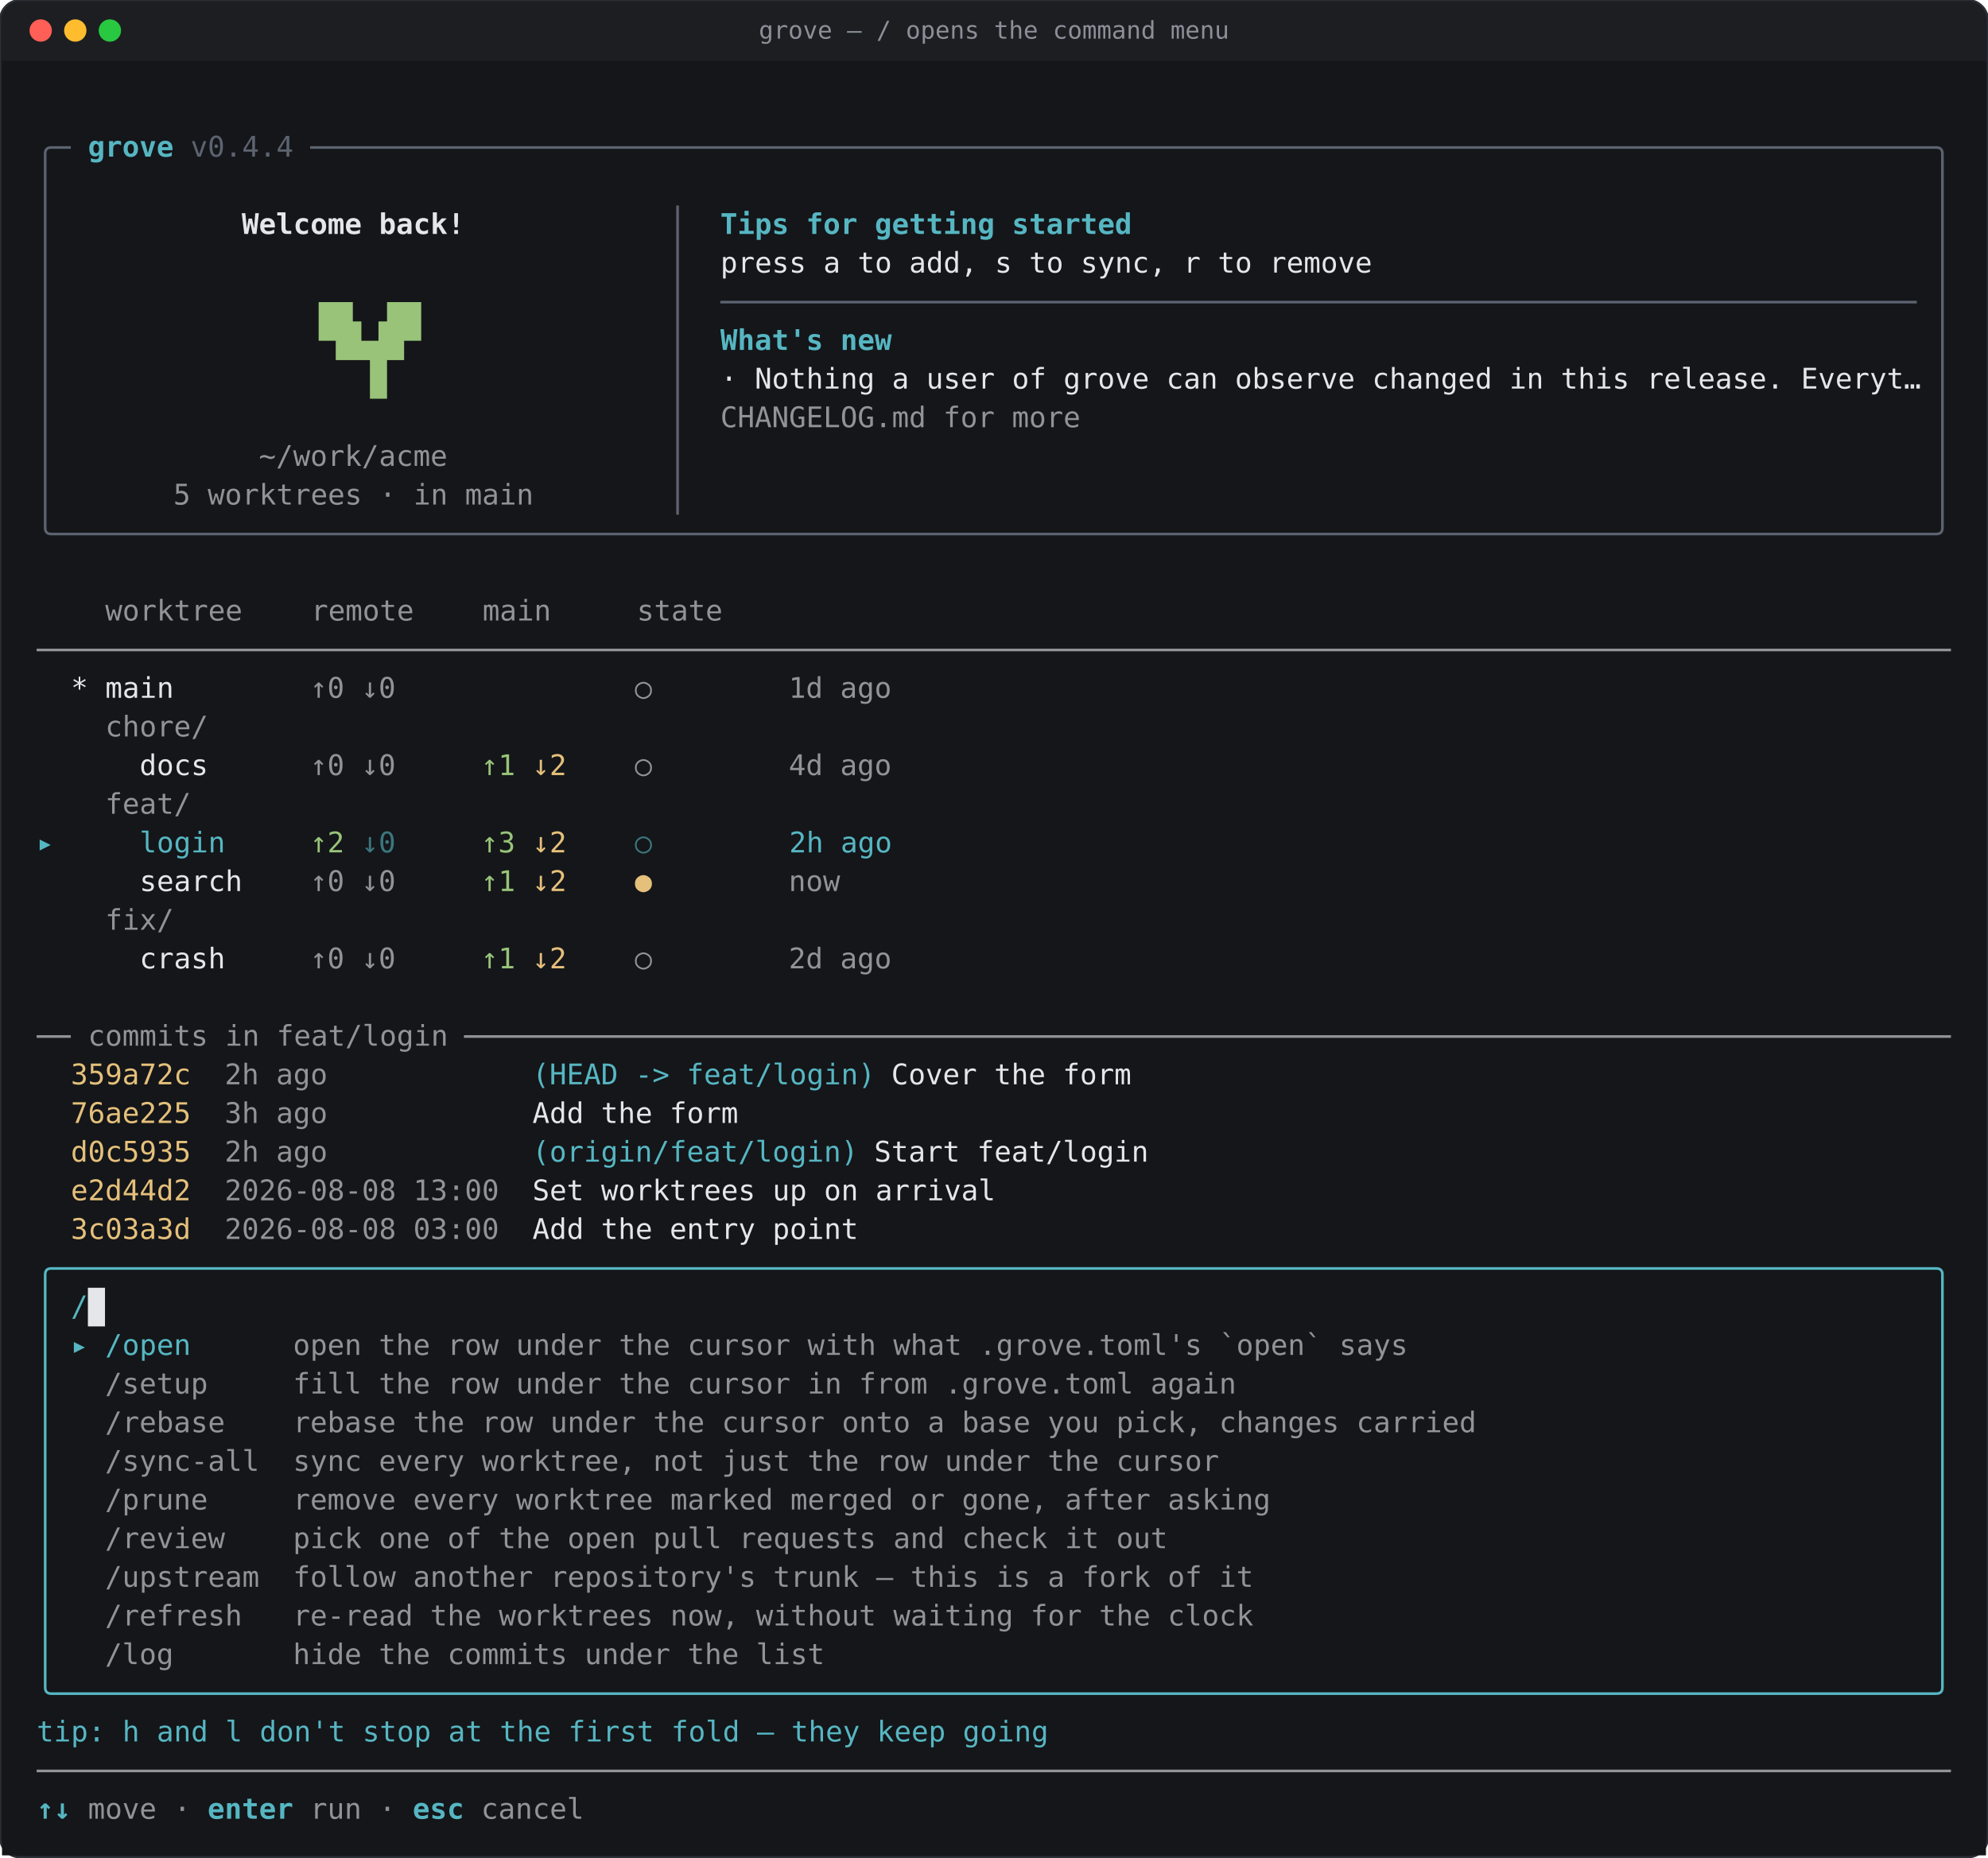
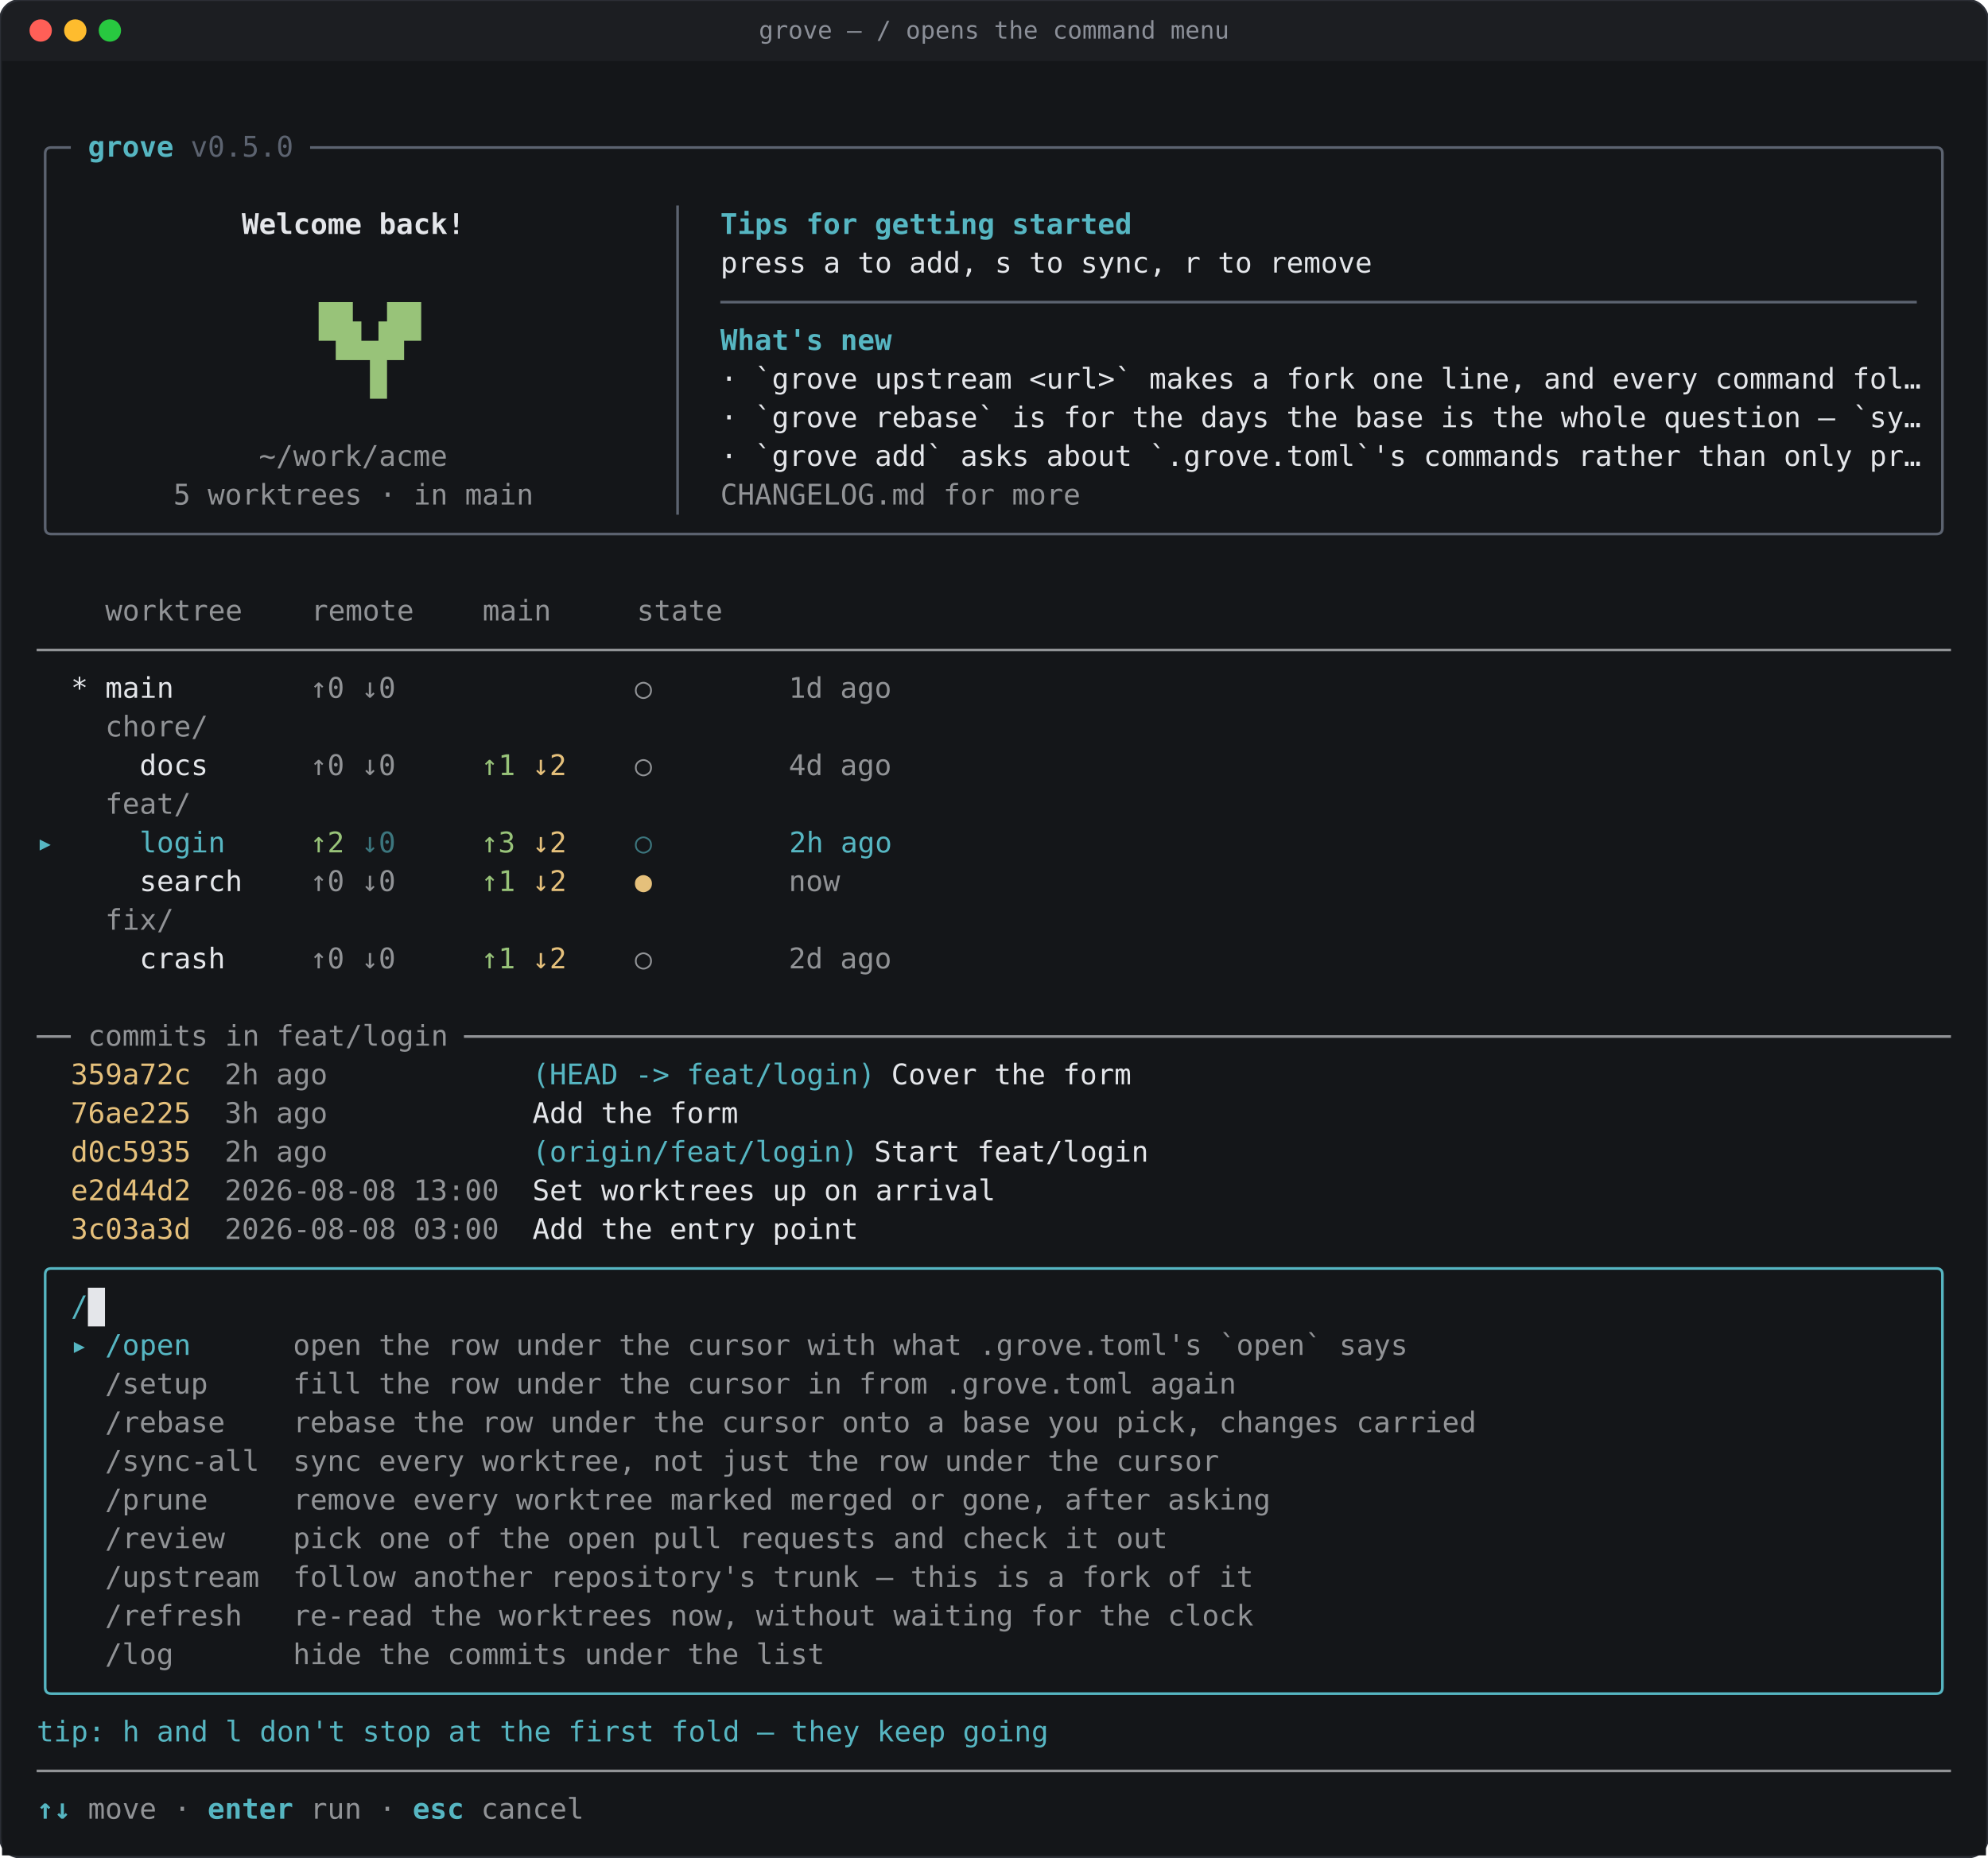
<svg xmlns="http://www.w3.org/2000/svg" width="977" height="913" viewBox="0 0 977 913" font-family="ui-monospace, SFMono-Regular, Menlo, Consolas, 'DejaVu Sans Mono', monospace" font-size="14">
  <rect width="977" height="913" rx="10" fill="#1c1e22" stroke="#2c2f36" />
  <rect x="1" y="30" width="975" height="882" fill="#141619" />
  <circle cx="20" cy="15" r="5.5" fill="#ff5f57" />
  <circle cx="37" cy="15" r="5.5" fill="#febc2e" />
  <circle cx="54" cy="15" r="5.5" fill="#28c840" />
  <text x="488.5" y="19" fill="#8b8f98" font-size="12" text-anchor="middle">grove — / opens the command menu</text>
  <rect x="43.2" y="633.0" width="8.4" height="19" fill="#e4e6ea" />
  <path fill="#98c379" opacity="1" d="M156.60 148.50h4.20v9.50h-4.20zM160.80 148.50h8.40v9.50h-8.40zM169.20 148.50h4.20v9.50h-4.20zM190.20 148.50h4.20v9.50h-4.20zM194.40 148.50h8.40v9.50h-8.40zM202.80 148.50h4.20v9.50h-4.20zM156.60 158.00h4.20v9.50h-4.20zM160.80 158.00h4.20v9.50h-4.20zM165.00 158.00h4.20v9.50h-4.20zM165.00 167.50h4.20v9.50h-4.20zM169.20 158.00h8.40v19.00h-8.40zM177.60 167.50h8.40v9.50h-8.40zM186.00 158.00h8.40v19.00h-8.40zM194.40 158.00h4.20v9.50h-4.20zM198.60 158.00h4.20v9.50h-4.20zM194.40 167.50h4.20v9.50h-4.20zM202.80 158.00h4.20v9.50h-4.20zM181.80 177.00h4.20v19.00h-4.20zM186.00 177.00h4.20v19.00h-4.20z" />
  <path fill="none" stroke="#5c6370" stroke-width="1.3" opacity="1" d="M22.20 82.00V75.50Q22.20 72.50 25.20 72.50H26.40M26.40 72.50H34.80M152.40 72.50H950.40M954.60 82.00V75.50Q954.60 72.50 951.60 72.50H950.40M22.20 82.00V101.00M954.60 82.00V101.00M22.20 101.00V120.00M333.00 101.00V120.00M954.60 101.00V120.00M22.20 120.00V139.00M333.00 120.00V139.00M954.60 120.00V139.00M22.20 139.00V158.00M333.00 139.00V158.00M354.00 148.50H942.00M954.60 139.00V158.00M22.20 158.00V177.00M333.00 158.00V177.00M954.60 158.00V177.00M22.20 177.00V196.00M333.00 177.00V196.00M954.60 177.00V196.00M22.20 196.00V215.00M333.00 196.00V215.00M954.60 196.00V215.00M22.20 215.00V234.00M333.00 215.00V234.00M954.60 215.00V234.00M22.20 234.00V253.00M333.00 234.00V253.00M954.60 234.00V253.00M22.20 253.00V259.50Q22.20 262.50 25.20 262.50H26.40M26.40 262.50H950.40M954.60 253.00V259.50Q954.60 262.50 951.60 262.50H950.40" />
  <path fill="none" stroke="#e4e6ea" stroke-width="1.3" opacity="0.6" d="M18.00 319.50H958.80M18.00 509.50H34.80M228.00 509.50H958.80M18.00 870.50H958.80" />
  <path fill="none" stroke="#56b6c2" stroke-width="1.3" opacity="1" d="M22.20 633.00V626.50Q22.20 623.50 25.20 623.50H26.40M26.40 623.50H950.40M954.60 633.00V626.50Q954.60 623.50 951.60 623.50H950.40M22.20 633.00V652.00M954.60 633.00V652.00M22.20 652.00V671.00M954.60 652.00V671.00M22.20 671.00V690.00M954.60 671.00V690.00M22.20 690.00V709.00M954.60 690.00V709.00M22.20 709.00V728.00M954.60 709.00V728.00M22.20 728.00V747.00M954.60 728.00V747.00M22.20 747.00V766.00M954.60 747.00V766.00M22.20 766.00V785.00M954.60 766.00V785.00M22.20 785.00V804.00M954.60 785.00V804.00M22.20 804.00V823.00M954.60 804.00V823.00M22.20 823.00V829.50Q22.20 832.50 25.20 832.50H26.40M26.40 832.50H950.40M954.60 823.00V829.50Q954.60 832.50 951.60 832.50H950.40" />
  <text x="43.2" y="77.0" fill="#56b6c2" font-weight="600" textLength="42.0" lengthAdjust="spacingAndGlyphs" xml:space="preserve">grove</text>
-   <text x="85.2" y="77.0" fill="#5c6370" textLength="67.2" lengthAdjust="spacingAndGlyphs" xml:space="preserve"> v0.4.4 </text>
+   <text x="85.2" y="77.0" fill="#5c6370" textLength="67.2" lengthAdjust="spacingAndGlyphs" xml:space="preserve"> v0.5.0 </text>
  <text x="118.8" y="115.0" fill="#e4e6ea" font-weight="600" textLength="109.2" lengthAdjust="spacingAndGlyphs" xml:space="preserve">Welcome back!</text>
  <text x="354.0" y="115.0" fill="#56b6c2" font-weight="600" textLength="201.6" lengthAdjust="spacingAndGlyphs" xml:space="preserve">Tips for getting started</text>
  <text x="337.2" y="134.0" fill="#e4e6ea" textLength="613.2" lengthAdjust="spacingAndGlyphs" xml:space="preserve">  press a to add, s to sync, r to remove                                 </text>
  <text x="354.0" y="172.0" fill="#56b6c2" font-weight="600" textLength="84.0" lengthAdjust="spacingAndGlyphs" xml:space="preserve">What's new</text>
-   <text x="337.2" y="191.0" fill="#e4e6ea" textLength="613.2" lengthAdjust="spacingAndGlyphs" xml:space="preserve">  · Nothing a user of grove can observe changed in this release. Everyt… </text>
-   <text x="354.0" y="210.0" fill="#e4e6ea" opacity="0.6" textLength="176.4" lengthAdjust="spacingAndGlyphs" xml:space="preserve">CHANGELOG.md for more</text>
+   <text x="337.2" y="191.0" fill="#e4e6ea" textLength="613.2" lengthAdjust="spacingAndGlyphs" xml:space="preserve">  · `grove upstream &lt;url&gt;` makes a fork one line, and every command fol… </text>
+   <text x="337.2" y="210.0" fill="#e4e6ea" textLength="613.2" lengthAdjust="spacingAndGlyphs" xml:space="preserve">  · `grove rebase` is for the days the base is the whole question — `sy… </text>
  <text x="127.2" y="229.0" fill="#e4e6ea" opacity="0.6" textLength="92.4" lengthAdjust="spacingAndGlyphs" xml:space="preserve">~/work/acme</text>
+   <text x="337.2" y="229.0" fill="#e4e6ea" textLength="613.2" lengthAdjust="spacingAndGlyphs" xml:space="preserve">  · `grove add` asks about `.grove.toml`'s commands rather than only pr… </text>
  <text x="85.2" y="248.0" fill="#e4e6ea" opacity="0.6" textLength="176.4" lengthAdjust="spacingAndGlyphs" xml:space="preserve">5 worktrees · in main</text>
+   <text x="354.0" y="248.0" fill="#e4e6ea" opacity="0.6" textLength="176.4" lengthAdjust="spacingAndGlyphs" xml:space="preserve">CHANGELOG.md for more</text>
  <text x="18.0" y="305.0" fill="#e4e6ea" opacity="0.6" textLength="336.0" lengthAdjust="spacingAndGlyphs" xml:space="preserve">    worktree    remote    main     state</text>
  <text x="18.0" y="343.0" fill="#e4e6ea" textLength="134.4" lengthAdjust="spacingAndGlyphs" xml:space="preserve">  * main        </text>
  <text x="152.4" y="343.0" fill="#e4e6ea" opacity="0.6" textLength="16.8" lengthAdjust="spacingAndGlyphs" xml:space="preserve">↑0</text>
  <text x="177.6" y="343.0" fill="#e4e6ea" opacity="0.6" textLength="16.8" lengthAdjust="spacingAndGlyphs" xml:space="preserve">↓0</text>
  <text x="312.0" y="343.0" fill="#e4e6ea" opacity="0.6" textLength="8.4" lengthAdjust="spacingAndGlyphs" xml:space="preserve">○</text>
  <text x="387.6" y="343.0" fill="#e4e6ea" opacity="0.6" textLength="50.4" lengthAdjust="spacingAndGlyphs" xml:space="preserve">1d ago</text>
  <text x="18.0" y="362.0" fill="#e4e6ea" opacity="0.6" textLength="84.0" lengthAdjust="spacingAndGlyphs" xml:space="preserve">    chore/</text>
  <text x="18.0" y="381.0" fill="#e4e6ea" textLength="134.4" lengthAdjust="spacingAndGlyphs" xml:space="preserve">      docs      </text>
  <text x="152.4" y="381.0" fill="#e4e6ea" opacity="0.6" textLength="16.8" lengthAdjust="spacingAndGlyphs" xml:space="preserve">↑0</text>
  <text x="177.6" y="381.0" fill="#e4e6ea" opacity="0.6" textLength="16.8" lengthAdjust="spacingAndGlyphs" xml:space="preserve">↓0</text>
  <text x="236.4" y="381.0" fill="#98c379" textLength="16.8" lengthAdjust="spacingAndGlyphs" xml:space="preserve">↑1</text>
  <text x="261.6" y="381.0" fill="#e5c07b" textLength="16.8" lengthAdjust="spacingAndGlyphs" xml:space="preserve">↓2</text>
  <text x="312.0" y="381.0" fill="#e4e6ea" opacity="0.6" textLength="8.4" lengthAdjust="spacingAndGlyphs" xml:space="preserve">○</text>
  <text x="387.6" y="381.0" fill="#e4e6ea" opacity="0.6" textLength="50.4" lengthAdjust="spacingAndGlyphs" xml:space="preserve">4d ago</text>
  <text x="18.0" y="400.0" fill="#e4e6ea" opacity="0.6" textLength="75.6" lengthAdjust="spacingAndGlyphs" xml:space="preserve">    feat/</text>
  <text x="18.0" y="419.0" fill="#56b6c2" textLength="134.4" lengthAdjust="spacingAndGlyphs" xml:space="preserve">▸     login     </text>
  <text x="152.4" y="419.0" fill="#98c379" textLength="16.8" lengthAdjust="spacingAndGlyphs" xml:space="preserve">↑2</text>
  <text x="177.6" y="419.0" fill="#56b6c2" opacity="0.6" textLength="16.8" lengthAdjust="spacingAndGlyphs" xml:space="preserve">↓0</text>
  <text x="236.4" y="419.0" fill="#98c379" textLength="16.8" lengthAdjust="spacingAndGlyphs" xml:space="preserve">↑3</text>
  <text x="261.6" y="419.0" fill="#e5c07b" textLength="16.8" lengthAdjust="spacingAndGlyphs" xml:space="preserve">↓2</text>
  <text x="312.0" y="419.0" fill="#56b6c2" opacity="0.6" textLength="8.4" lengthAdjust="spacingAndGlyphs" xml:space="preserve">○</text>
  <text x="320.4" y="419.0" fill="#56b6c2" textLength="117.6" lengthAdjust="spacingAndGlyphs" xml:space="preserve">        2h ago</text>
  <text x="18.0" y="438.0" fill="#e4e6ea" textLength="134.4" lengthAdjust="spacingAndGlyphs" xml:space="preserve">      search    </text>
  <text x="152.4" y="438.0" fill="#e4e6ea" opacity="0.6" textLength="16.8" lengthAdjust="spacingAndGlyphs" xml:space="preserve">↑0</text>
  <text x="177.6" y="438.0" fill="#e4e6ea" opacity="0.6" textLength="16.8" lengthAdjust="spacingAndGlyphs" xml:space="preserve">↓0</text>
  <text x="236.4" y="438.0" fill="#98c379" textLength="16.8" lengthAdjust="spacingAndGlyphs" xml:space="preserve">↑1</text>
  <text x="261.6" y="438.0" fill="#e5c07b" textLength="16.8" lengthAdjust="spacingAndGlyphs" xml:space="preserve">↓2</text>
  <text x="312.0" y="438.0" fill="#e5c07b" textLength="8.4" lengthAdjust="spacingAndGlyphs" xml:space="preserve">●</text>
  <text x="387.6" y="438.0" fill="#e4e6ea" opacity="0.6" textLength="50.4" lengthAdjust="spacingAndGlyphs" xml:space="preserve">now   </text>
  <text x="18.0" y="457.0" fill="#e4e6ea" opacity="0.6" textLength="67.2" lengthAdjust="spacingAndGlyphs" xml:space="preserve">    fix/</text>
  <text x="18.0" y="476.0" fill="#e4e6ea" textLength="134.4" lengthAdjust="spacingAndGlyphs" xml:space="preserve">      crash     </text>
  <text x="152.4" y="476.0" fill="#e4e6ea" opacity="0.6" textLength="16.8" lengthAdjust="spacingAndGlyphs" xml:space="preserve">↑0</text>
  <text x="177.6" y="476.0" fill="#e4e6ea" opacity="0.6" textLength="16.8" lengthAdjust="spacingAndGlyphs" xml:space="preserve">↓0</text>
  <text x="236.4" y="476.0" fill="#98c379" textLength="16.8" lengthAdjust="spacingAndGlyphs" xml:space="preserve">↑1</text>
  <text x="261.6" y="476.0" fill="#e5c07b" textLength="16.8" lengthAdjust="spacingAndGlyphs" xml:space="preserve">↓2</text>
  <text x="312.0" y="476.0" fill="#e4e6ea" opacity="0.6" textLength="8.4" lengthAdjust="spacingAndGlyphs" xml:space="preserve">○</text>
  <text x="387.6" y="476.0" fill="#e4e6ea" opacity="0.6" textLength="50.4" lengthAdjust="spacingAndGlyphs" xml:space="preserve">2d ago</text>
  <text x="34.8" y="514.0" fill="#e4e6ea" opacity="0.6" textLength="193.2" lengthAdjust="spacingAndGlyphs" xml:space="preserve"> commits in feat/login </text>
  <text x="34.8" y="533.0" fill="#e5c07b" textLength="58.8" lengthAdjust="spacingAndGlyphs" xml:space="preserve">359a72c</text>
  <text x="110.4" y="533.0" fill="#e4e6ea" opacity="0.6" textLength="134.4" lengthAdjust="spacingAndGlyphs" xml:space="preserve">2h ago          </text>
  <text x="261.6" y="533.0" fill="#56b6c2" textLength="176.4" lengthAdjust="spacingAndGlyphs" xml:space="preserve">(HEAD -&gt; feat/login) </text>
  <text x="438.0" y="533.0" fill="#e4e6ea" textLength="117.6" lengthAdjust="spacingAndGlyphs" xml:space="preserve">Cover the form</text>
  <text x="34.8" y="552.0" fill="#e5c07b" textLength="58.8" lengthAdjust="spacingAndGlyphs" xml:space="preserve">76ae225</text>
  <text x="110.4" y="552.0" fill="#e4e6ea" opacity="0.6" textLength="134.4" lengthAdjust="spacingAndGlyphs" xml:space="preserve">3h ago          </text>
  <text x="244.8" y="552.0" fill="#e4e6ea" textLength="117.6" lengthAdjust="spacingAndGlyphs" xml:space="preserve">  Add the form</text>
  <text x="34.8" y="571.0" fill="#e5c07b" textLength="58.8" lengthAdjust="spacingAndGlyphs" xml:space="preserve">d0c5935</text>
  <text x="110.4" y="571.0" fill="#e4e6ea" opacity="0.6" textLength="134.4" lengthAdjust="spacingAndGlyphs" xml:space="preserve">2h ago          </text>
  <text x="261.6" y="571.0" fill="#56b6c2" textLength="168.0" lengthAdjust="spacingAndGlyphs" xml:space="preserve">(origin/feat/login) </text>
  <text x="429.6" y="571.0" fill="#e4e6ea" textLength="134.4" lengthAdjust="spacingAndGlyphs" xml:space="preserve">Start feat/login</text>
  <text x="34.8" y="590.0" fill="#e5c07b" textLength="58.8" lengthAdjust="spacingAndGlyphs" xml:space="preserve">e2d44d2</text>
  <text x="110.4" y="590.0" fill="#e4e6ea" opacity="0.6" textLength="134.4" lengthAdjust="spacingAndGlyphs" xml:space="preserve">2026-08-08 13:00</text>
  <text x="244.8" y="590.0" fill="#e4e6ea" textLength="243.6" lengthAdjust="spacingAndGlyphs" xml:space="preserve">  Set worktrees up on arrival</text>
  <text x="34.8" y="609.0" fill="#e5c07b" textLength="58.8" lengthAdjust="spacingAndGlyphs" xml:space="preserve">3c03a3d</text>
  <text x="110.4" y="609.0" fill="#e4e6ea" opacity="0.6" textLength="134.4" lengthAdjust="spacingAndGlyphs" xml:space="preserve">2026-08-08 03:00</text>
  <text x="244.8" y="609.0" fill="#e4e6ea" textLength="176.4" lengthAdjust="spacingAndGlyphs" xml:space="preserve">  Add the entry point</text>
  <text x="34.8" y="647.0" fill="#56b6c2" textLength="8.4" lengthAdjust="spacingAndGlyphs" xml:space="preserve">/</text>
  <text x="34.8" y="666.0" fill="#56b6c2" textLength="92.4" lengthAdjust="spacingAndGlyphs" xml:space="preserve">▸ /open    </text>
  <text x="144.0" y="666.0" fill="#e4e6ea" opacity="0.6" textLength="546.0" lengthAdjust="spacingAndGlyphs" xml:space="preserve">open the row under the cursor with what .grove.toml's `open` says</text>
  <text x="51.6" y="685.0" fill="#e4e6ea" opacity="0.6" textLength="75.6" lengthAdjust="spacingAndGlyphs" xml:space="preserve">/setup   </text>
  <text x="144.0" y="685.0" fill="#e4e6ea" opacity="0.6" textLength="462.0" lengthAdjust="spacingAndGlyphs" xml:space="preserve">fill the row under the cursor in from .grove.toml again</text>
  <text x="51.6" y="704.0" fill="#e4e6ea" opacity="0.6" textLength="75.6" lengthAdjust="spacingAndGlyphs" xml:space="preserve">/rebase  </text>
  <text x="144.0" y="704.0" fill="#e4e6ea" opacity="0.6" textLength="579.6" lengthAdjust="spacingAndGlyphs" xml:space="preserve">rebase the row under the cursor onto a base you pick, changes carried</text>
  <text x="51.6" y="723.0" fill="#e4e6ea" opacity="0.6" textLength="75.6" lengthAdjust="spacingAndGlyphs" xml:space="preserve">/sync-all</text>
  <text x="144.0" y="723.0" fill="#e4e6ea" opacity="0.6" textLength="453.6" lengthAdjust="spacingAndGlyphs" xml:space="preserve">sync every worktree, not just the row under the cursor</text>
  <text x="51.6" y="742.0" fill="#e4e6ea" opacity="0.6" textLength="75.6" lengthAdjust="spacingAndGlyphs" xml:space="preserve">/prune   </text>
  <text x="144.0" y="742.0" fill="#e4e6ea" opacity="0.6" textLength="478.8" lengthAdjust="spacingAndGlyphs" xml:space="preserve">remove every worktree marked merged or gone, after asking</text>
  <text x="51.6" y="761.0" fill="#e4e6ea" opacity="0.6" textLength="75.6" lengthAdjust="spacingAndGlyphs" xml:space="preserve">/review  </text>
  <text x="144.0" y="761.0" fill="#e4e6ea" opacity="0.6" textLength="428.4" lengthAdjust="spacingAndGlyphs" xml:space="preserve">pick one of the open pull requests and check it out</text>
  <text x="51.6" y="780.0" fill="#e4e6ea" opacity="0.6" textLength="75.6" lengthAdjust="spacingAndGlyphs" xml:space="preserve">/upstream</text>
  <text x="144.0" y="780.0" fill="#e4e6ea" opacity="0.6" textLength="470.4" lengthAdjust="spacingAndGlyphs" xml:space="preserve">follow another repository's trunk — this is a fork of it</text>
  <text x="51.6" y="799.0" fill="#e4e6ea" opacity="0.6" textLength="75.6" lengthAdjust="spacingAndGlyphs" xml:space="preserve">/refresh </text>
  <text x="144.0" y="799.0" fill="#e4e6ea" opacity="0.6" textLength="470.4" lengthAdjust="spacingAndGlyphs" xml:space="preserve">re-read the worktrees now, without waiting for the clock</text>
  <text x="51.6" y="818.0" fill="#e4e6ea" opacity="0.6" textLength="75.6" lengthAdjust="spacingAndGlyphs" xml:space="preserve">/log     </text>
  <text x="144.0" y="818.0" fill="#e4e6ea" opacity="0.6" textLength="260.4" lengthAdjust="spacingAndGlyphs" xml:space="preserve">hide the commits under the list</text>
  <text x="18.0" y="856.0" fill="#56b6c2" textLength="495.6" lengthAdjust="spacingAndGlyphs" xml:space="preserve">tip: h and l don't stop at the first fold — they keep going</text>
  <text x="18.0" y="894.0" fill="#56b6c2" font-weight="600" textLength="16.8" lengthAdjust="spacingAndGlyphs" xml:space="preserve">↑↓</text>
  <text x="34.8" y="894.0" fill="#e4e6ea" opacity="0.6" textLength="67.2" lengthAdjust="spacingAndGlyphs" xml:space="preserve"> move · </text>
  <text x="102.0" y="894.0" fill="#56b6c2" font-weight="600" textLength="42.0" lengthAdjust="spacingAndGlyphs" xml:space="preserve">enter</text>
  <text x="144.0" y="894.0" fill="#e4e6ea" opacity="0.6" textLength="58.8" lengthAdjust="spacingAndGlyphs" xml:space="preserve"> run · </text>
  <text x="202.8" y="894.0" fill="#56b6c2" font-weight="600" textLength="25.2" lengthAdjust="spacingAndGlyphs" xml:space="preserve">esc</text>
  <text x="228.0" y="894.0" fill="#e4e6ea" opacity="0.6" textLength="58.8" lengthAdjust="spacingAndGlyphs" xml:space="preserve"> cancel</text>
</svg>
